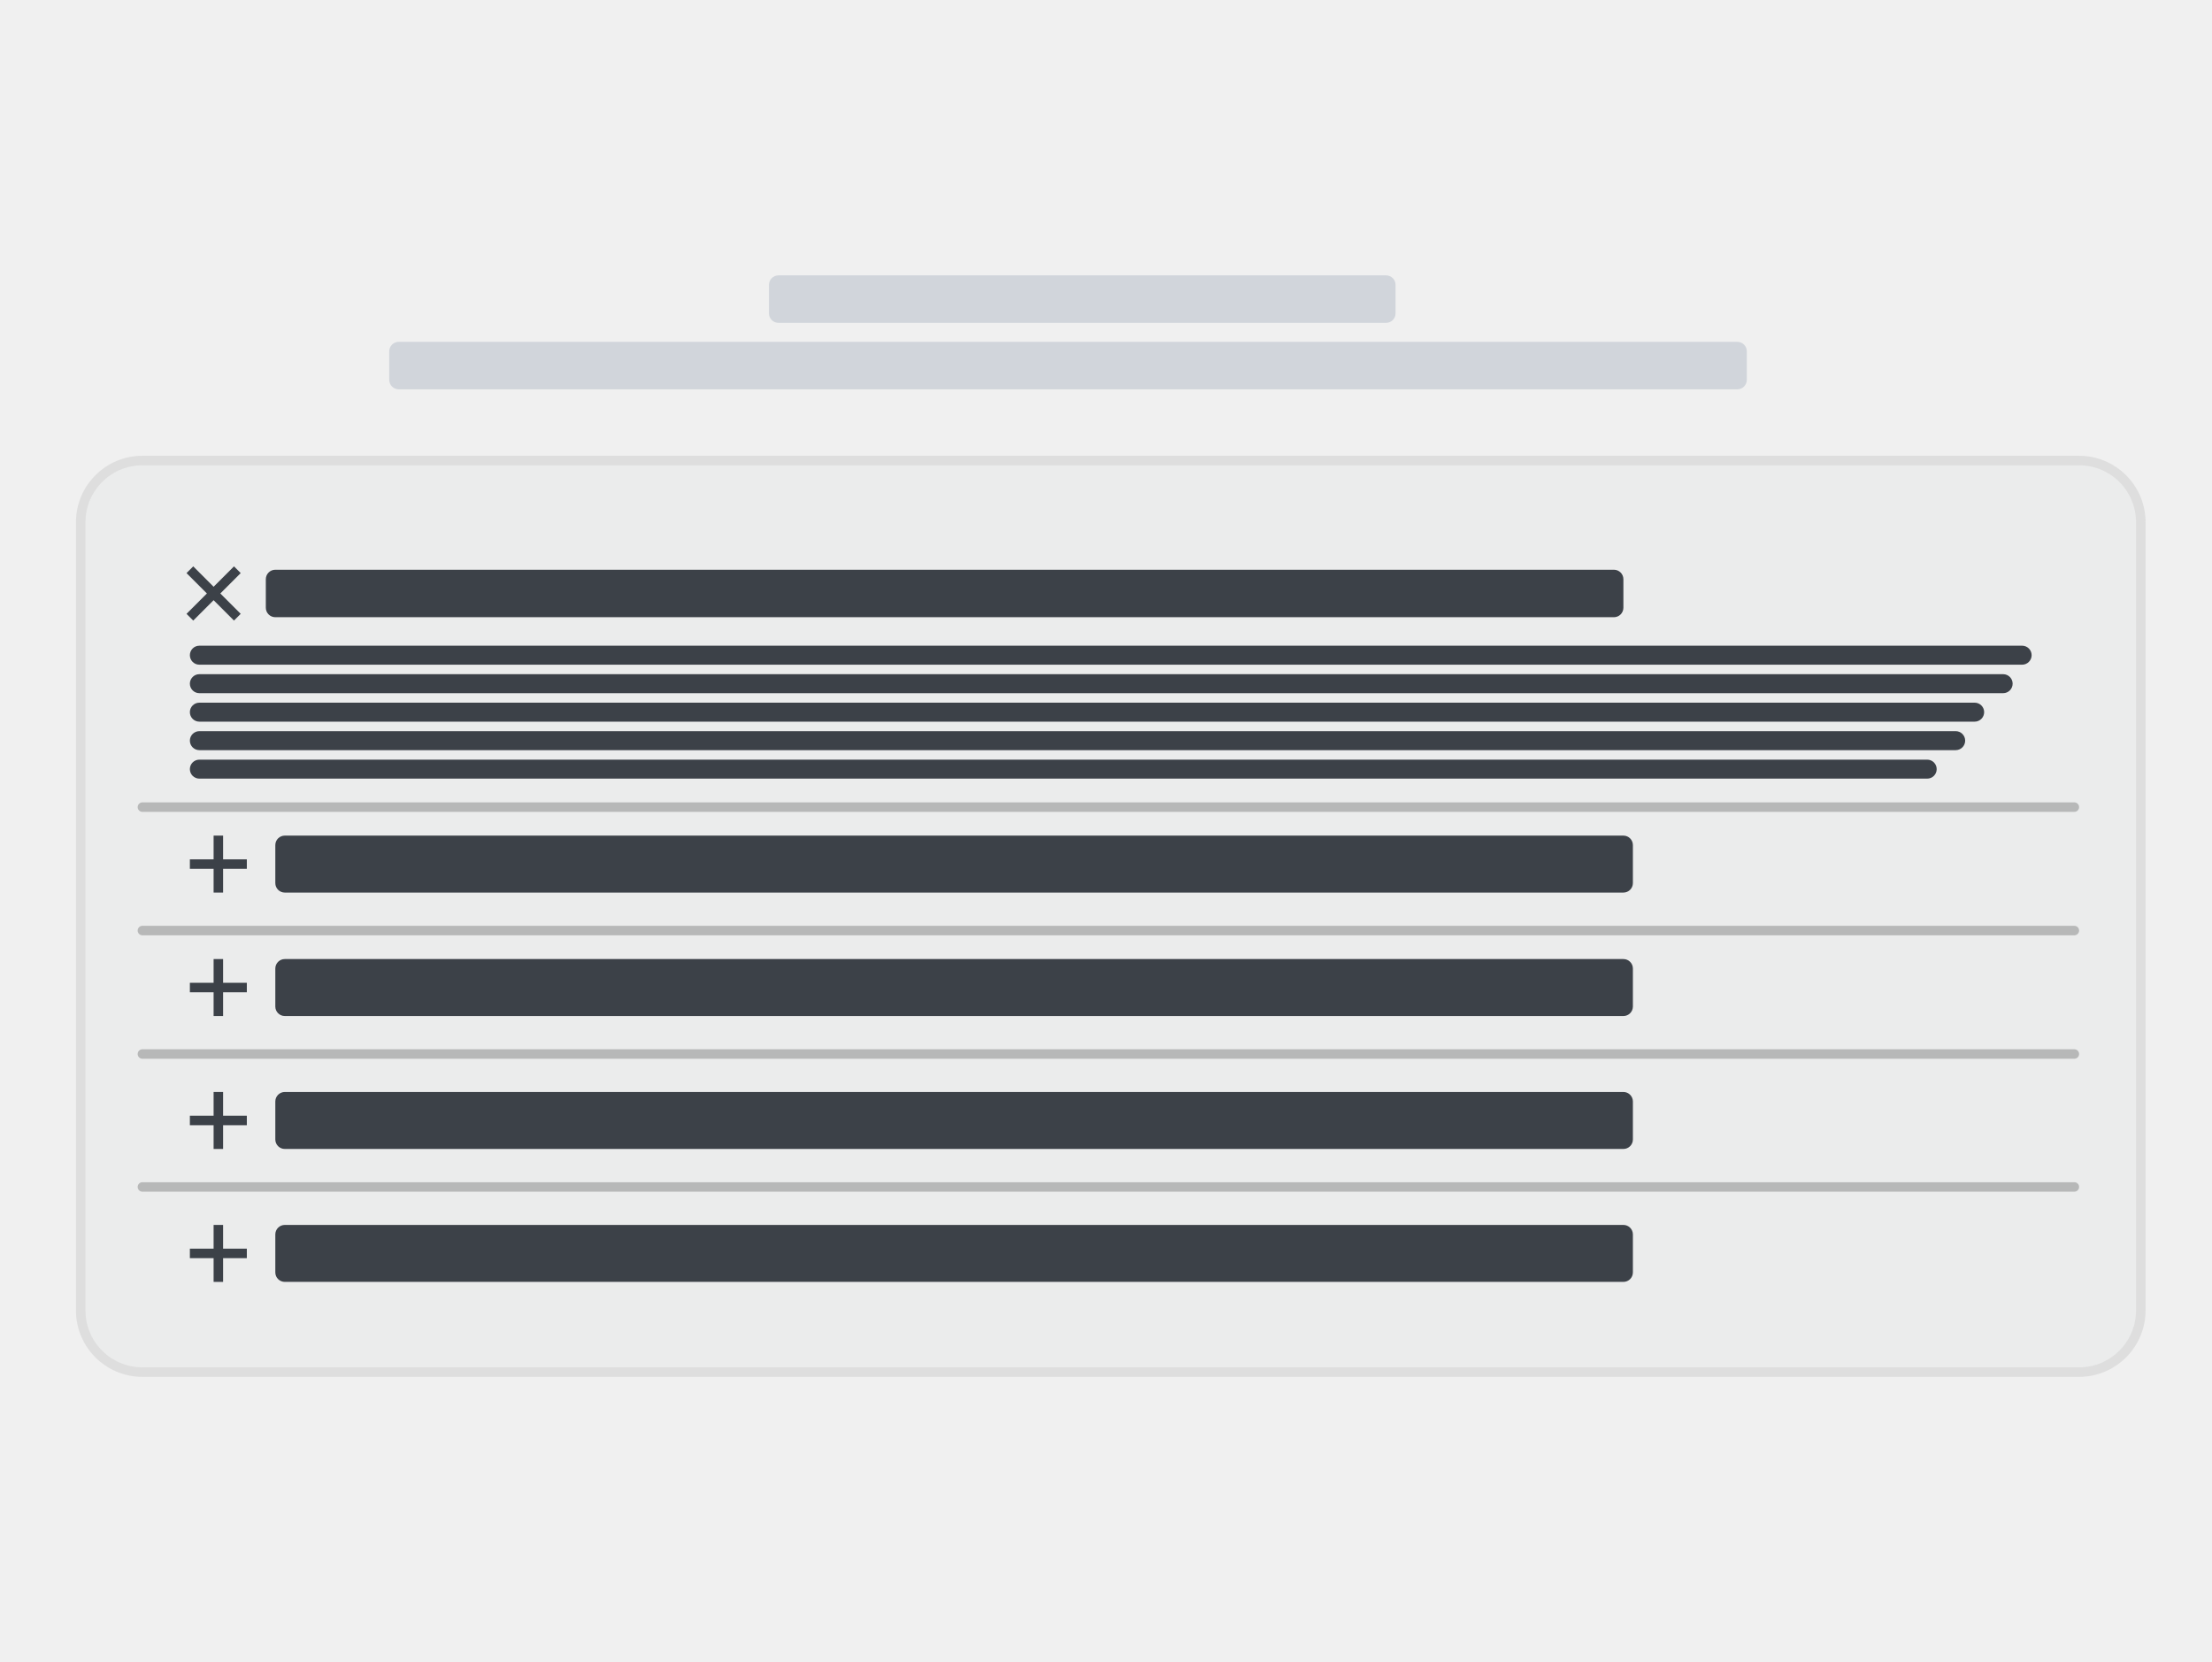
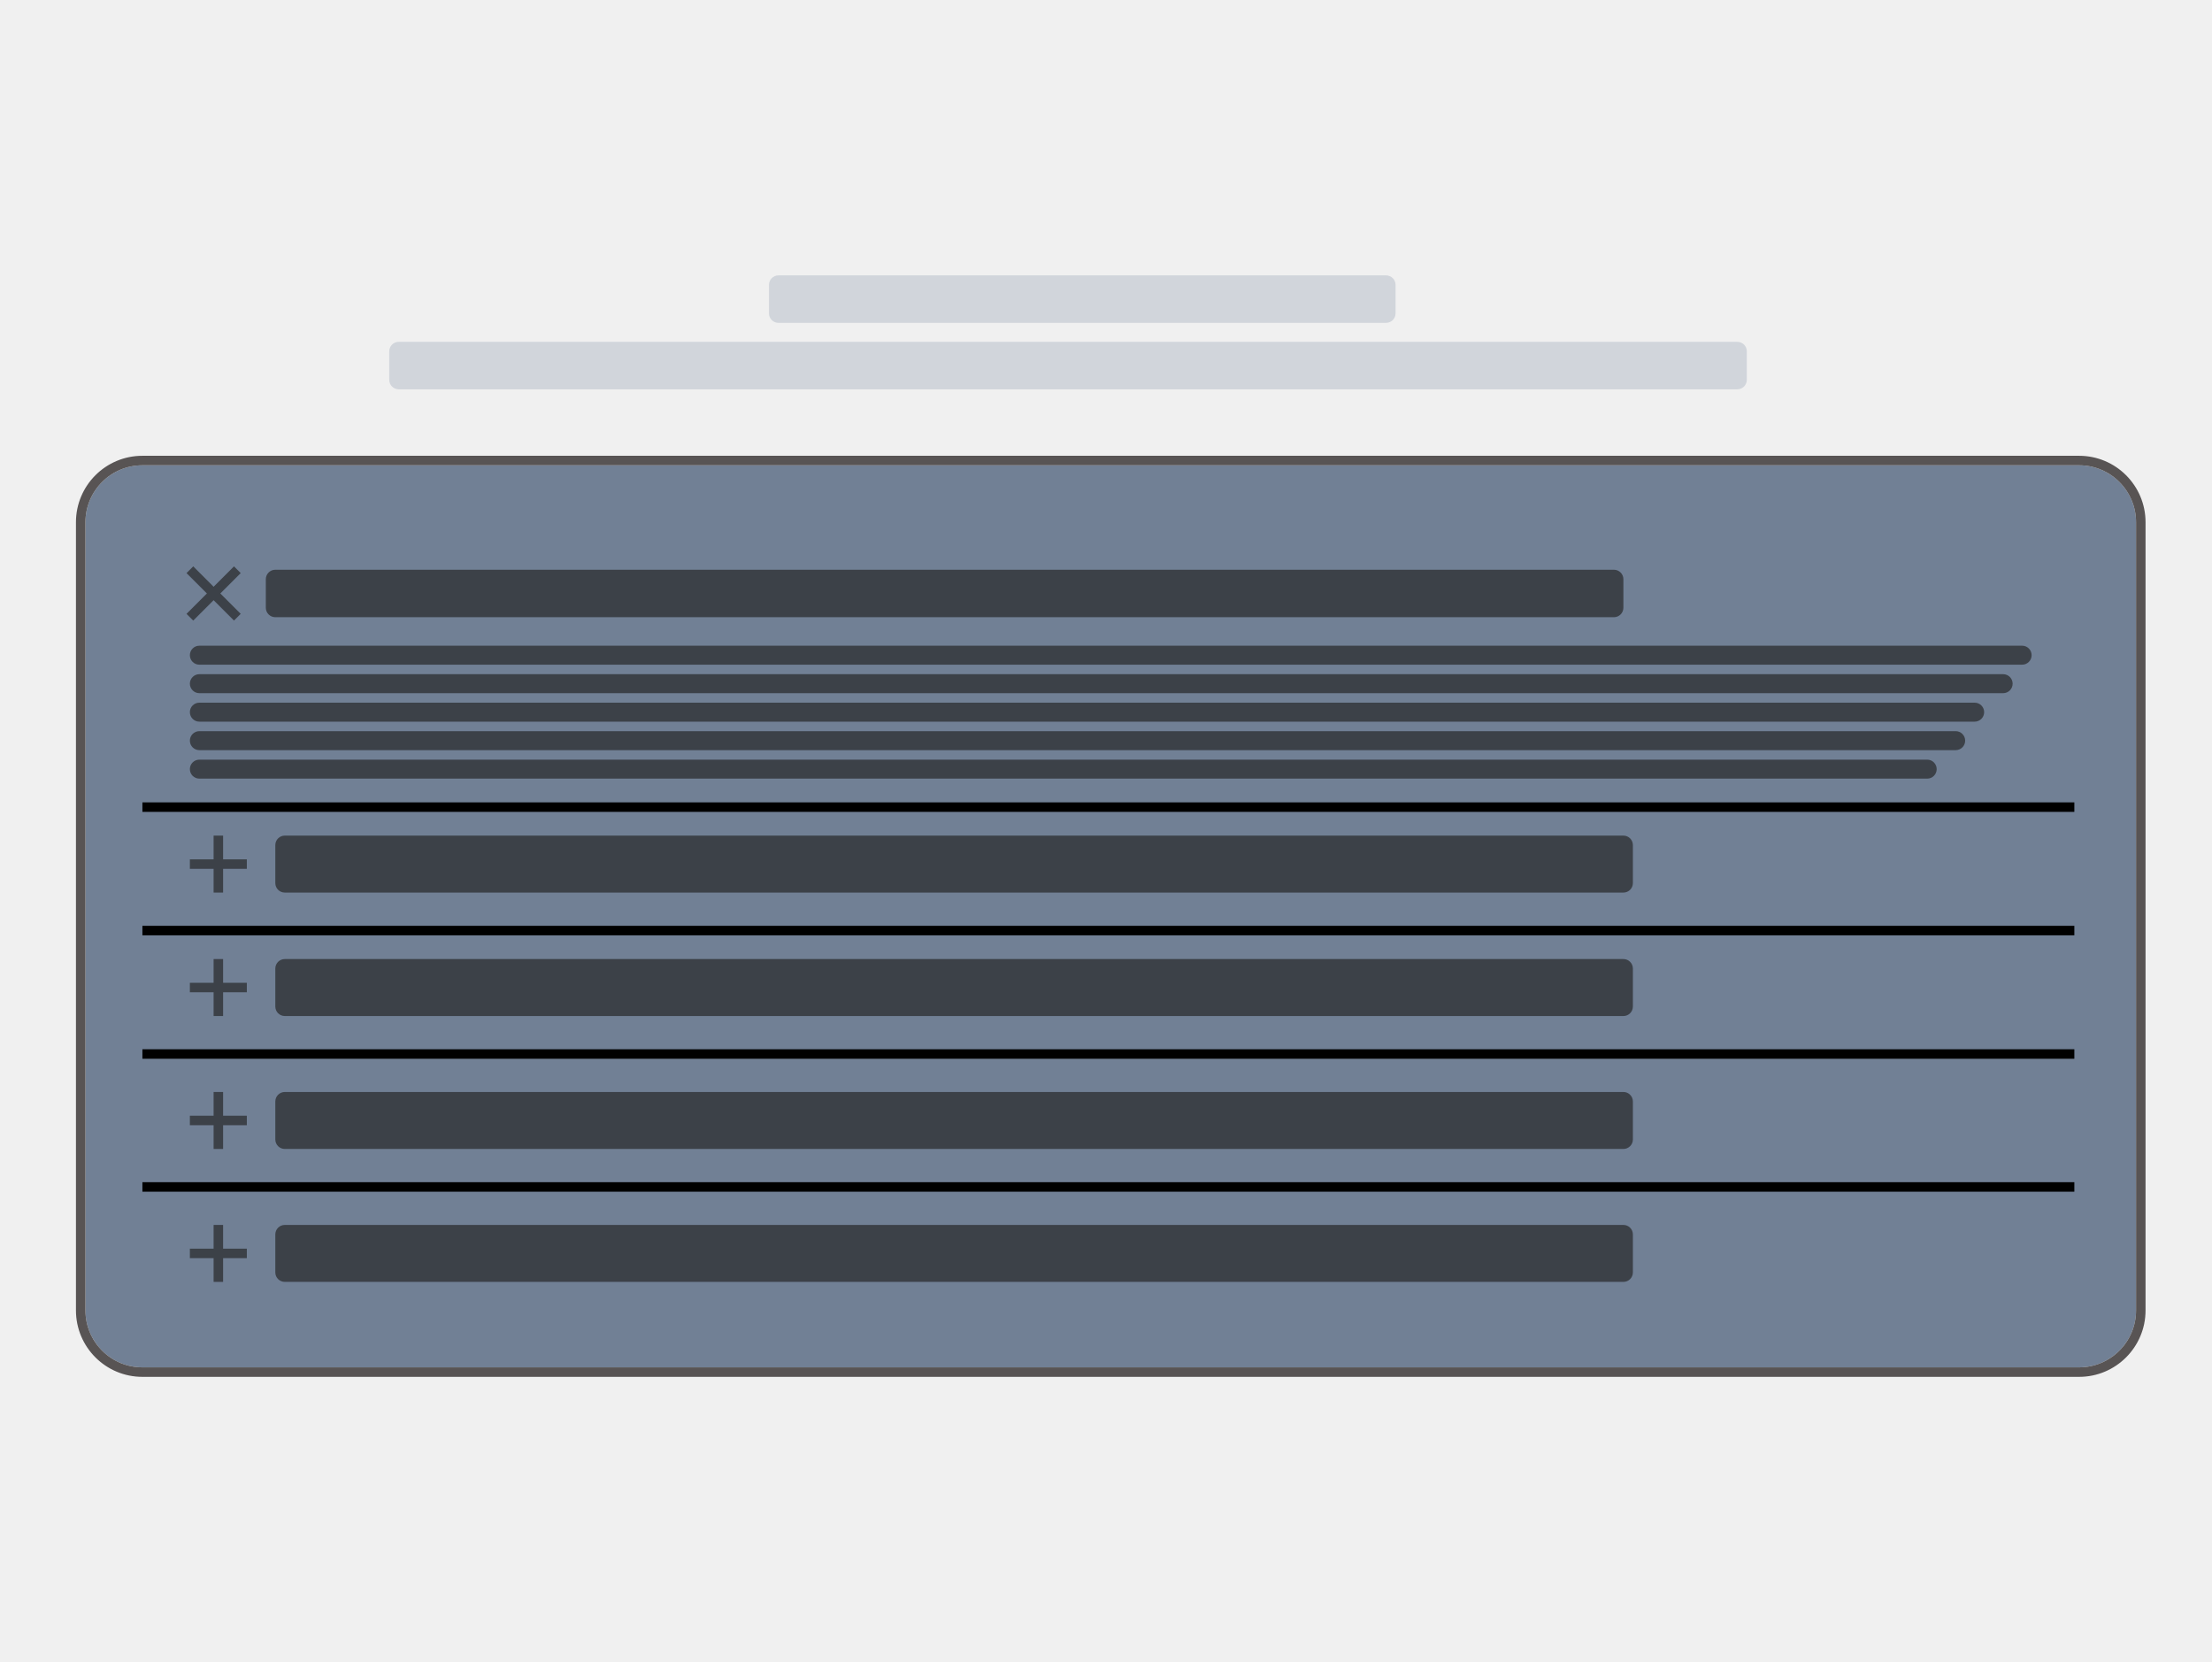
<svg xmlns="http://www.w3.org/2000/svg" width="233" height="175" viewBox="0 0 233 175" fill="none">
  <g clip-path="url(#clip0_2559_111)">
    <rect x="81" y="29" width="66" height="5" rx="1" fill="#D1D5DB" />
    <rect x="41" y="36" width="143" height="5" rx="1" fill="#D1D5DB" />
-     <rect x="9" y="49" width="216" height="95" rx="6" fill="#718095" fill-opacity="0.04" />
-     <rect x="8.5" y="48.5" width="217" height="96" rx="6.5" stroke="#585454" stroke-opacity="0.12" />
+     <rect x="9" y="49" width="216" height="95" rx="6" fill="#718095" fillOpacity="0.04" />
+     <rect x="8.5" y="48.5" width="217" height="96" rx="6.5" stroke="#585454" strokeOpacity="0.12" />
    <path d="M25 60L22.5 62.5M20 65L22.5 62.5M22.5 62.5L20 60M22.5 62.5L25 65" stroke="#3C4148" />
    <rect x="28" y="60" width="143" height="5" rx="1" fill="#3C4148" />
    <path d="M23 88V91M23 94V91M23 91H20M23 91H26" stroke="#3C4148" />
    <path d="M23 101V104M23 107V104M23 104H20M23 104H26" stroke="#3C4148" />
    <path d="M23 115V118M23 121V118M23 118H20M23 118H26" stroke="#3C4148" />
    <path d="M23 129V132M23 135V132M23 132H20M23 132H26" stroke="#3C4148" />
    <rect x="29" y="88" width="143" height="6" rx="1" fill="#3C4148" />
    <rect x="29" y="101" width="143" height="6" rx="1" fill="#3C4148" />
    <rect x="29" y="115" width="143" height="6" rx="1" fill="#3C4148" />
    <rect x="29" y="129" width="143" height="6" rx="1" fill="#3C4148" />
-     <path d="M15 85H218.5" stroke="black" stroke-opacity="0.22" stroke-linecap="round" />
-     <path d="M15 98H218.5" stroke="black" stroke-opacity="0.22" stroke-linecap="round" />
-     <path d="M15 111H218.5" stroke="black" stroke-opacity="0.22" stroke-linecap="round" />
-     <path d="M15 125H218.5" stroke="black" stroke-opacity="0.22" stroke-linecap="round" />
+     <path d="M15 85H218.5" stroke="black" strokeOpacity="0.22" strokeLinecap="round" />
+     <path d="M15 98H218.5" stroke="black" strokeOpacity="0.22" strokeLinecap="round" />
+     <path d="M15 111H218.5" stroke="black" strokeOpacity="0.22" strokeLinecap="round" />
+     <path d="M15 125H218.5" stroke="black" strokeOpacity="0.22" strokeLinecap="round" />
    <rect x="20" y="68" width="194" height="2" rx="1" fill="#3C4148" />
    <rect x="20" y="71" width="192" height="2" rx="1" fill="#3C4148" />
    <rect x="20" y="74" width="189" height="2" rx="1" fill="#3C4148" />
    <rect x="20" y="77" width="187" height="2" rx="1" fill="#3C4148" />
    <rect x="20" y="80" width="184" height="2" rx="1" fill="#3C4148" />
  </g>
  <defs>
    <clipPath id="clip0_2559_111">
      <rect width="233" height="175" fill="white" />
    </clipPath>
  </defs>
</svg>
